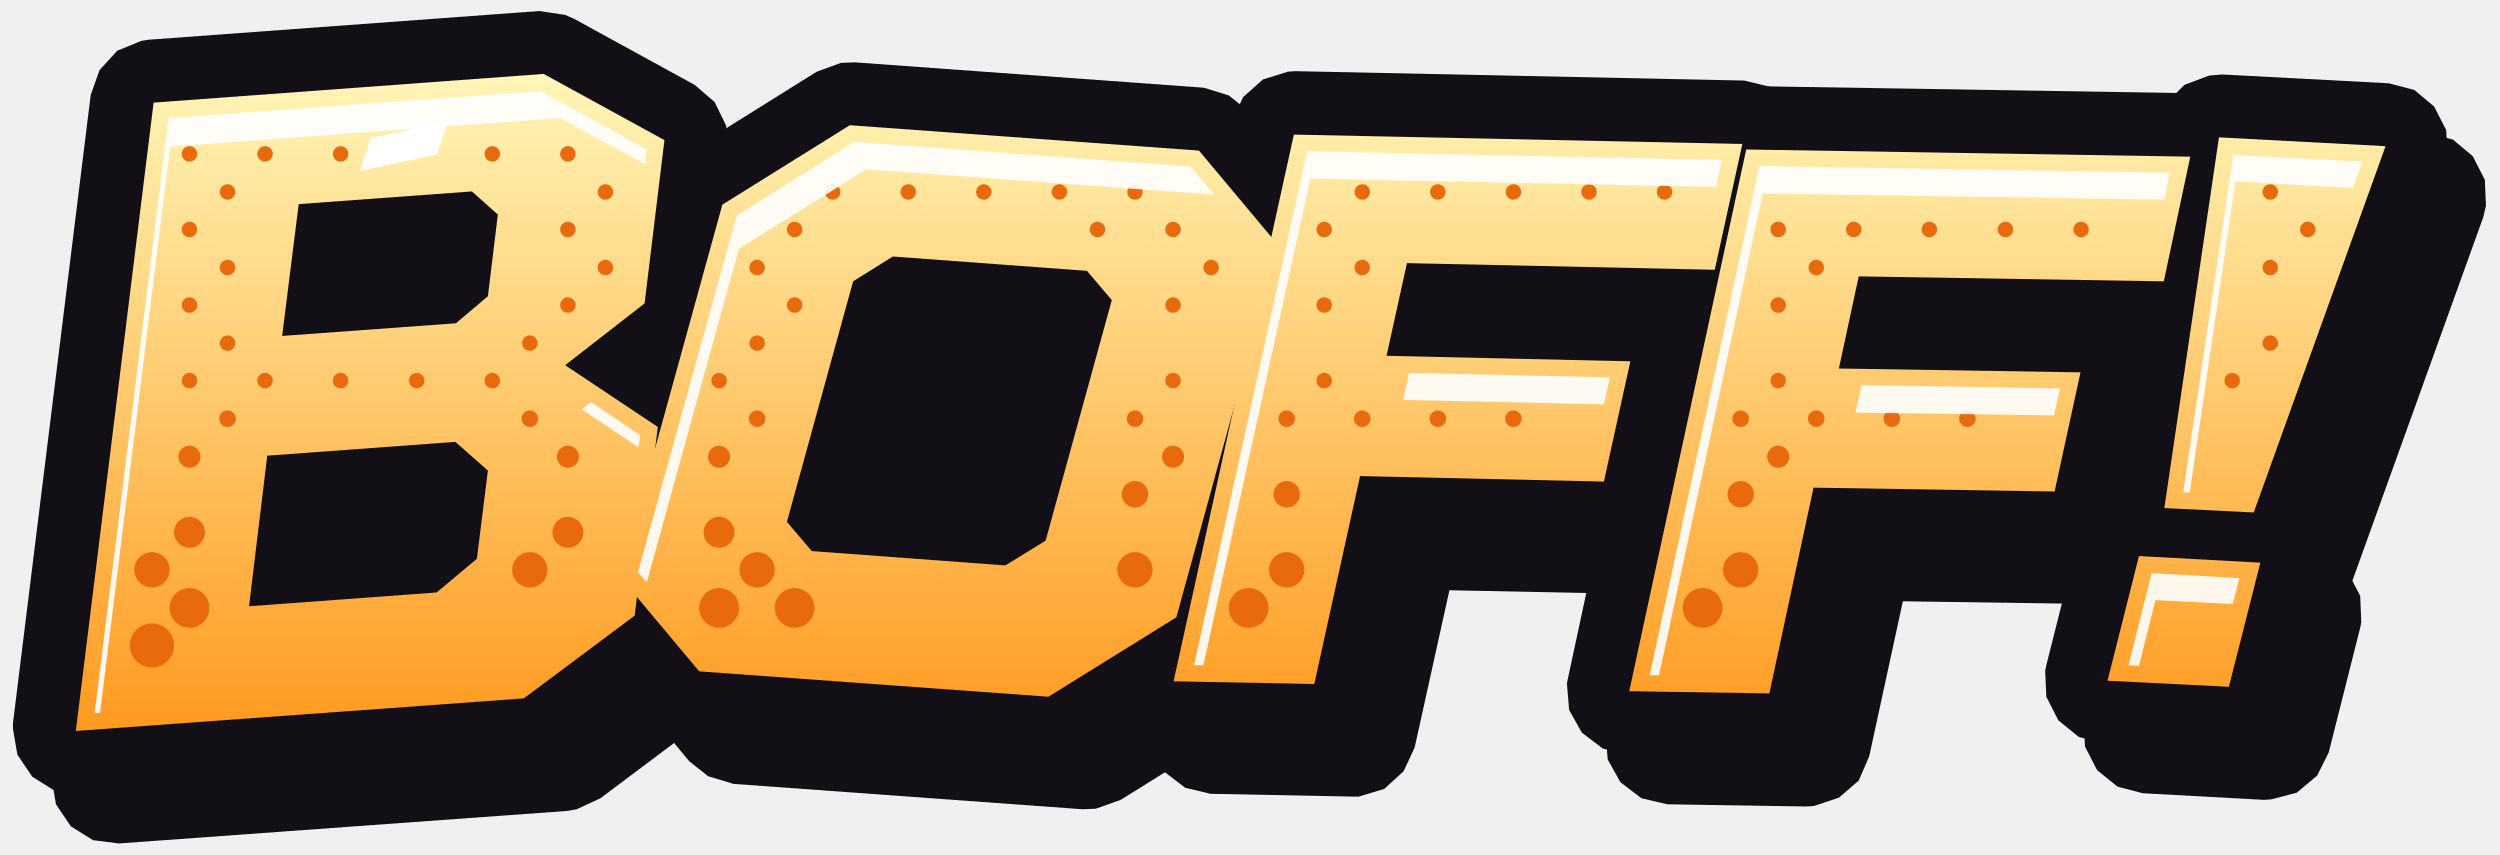
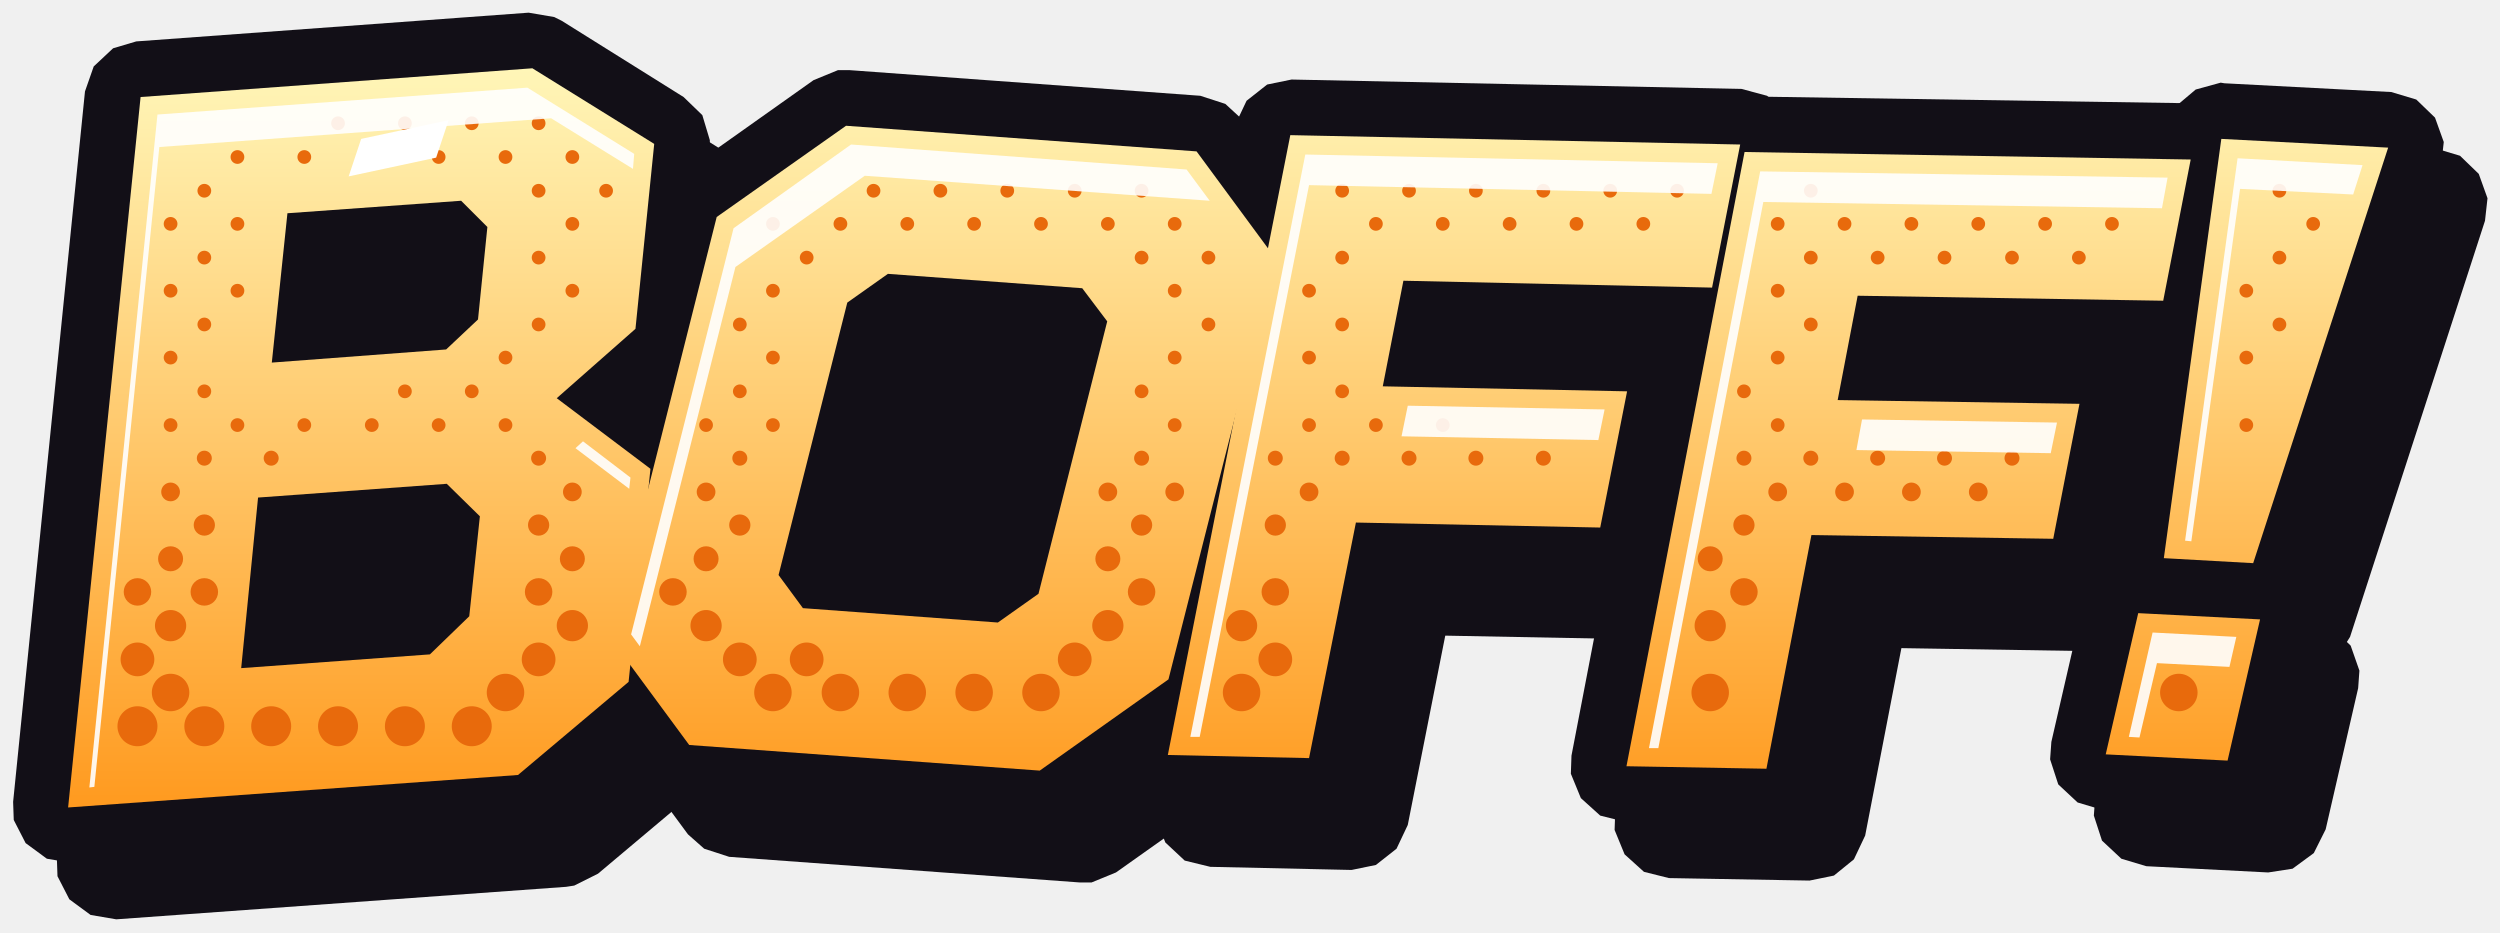
- <svg xmlns="http://www.w3.org/2000/svg" width="512" height="175" viewBox="-20.3 -27.9 452.5 154.9">
+ <svg xmlns="http://www.w3.org/2000/svg" width="512" height="191" viewBox="-16.6 -25.1 400.1 149.2">
  <defs>
-     <linearGradient id="fill" gradientUnits="userSpaceOnUse" x1="0" x2="0" y1="-14.5" y2="104.6">
+     <linearGradient id="fill" gradientUnits="userSpaceOnUse" x1="0" x2="0" y1="-14.2" y2="104.1">
      <stop offset="0" stop-color="#fff6b8" />
      <stop offset="1" stop-color="#ff9a1f" />
    </linearGradient>
  </defs>
-   <path d="M88.8 -16.2 L90.4 -15.5 L112.3 -3.5 L115.9 -0.4 L118.0 3.9 L118.2 7.9 L114.5 37.5 L113.0 42.0 L110.2 45.1 L108.3 46.6 L111.9 49.0 L115.3 52.4 L116.9 56.9 L117.0 59.9 L112.7 94.1 L111.2 98.6 L108.2 101.8 L88.2 116.8 L83.9 118.8 L82.2 119.1 L0.9 125.0 L-3.8 124.4 L-7.8 121.9 L-10.5 117.9 L-11.3 113.2 L-11.3 112.2 L2.8 -1.7 L4.4 -6.2 L7.6 -9.7 L12.0 -11.5 L13.3 -11.7 L84.1 -16.9 Z" fill="#120f17" />
-   <path d="M204.6 -3.0 L209.1 -1.6 L212.5 1.1 L226.9 18.3 L229.1 22.5 L229.4 27.3 L229.1 28.7 L210.6 96.0 L208.4 100.2 L205.6 102.7 L182.5 117.1 L178.0 118.7 L175.6 118.8 L112.3 114.2 L107.7 112.8 L104.3 110.1 L90.0 92.9 L87.7 88.7 L87.4 83.9 L87.7 82.5 L106.3 15.2 L108.5 11.0 L111.2 8.6 L134.4 -5.9 L138.8 -7.5 L141.3 -7.6 Z" fill="#120f17" />
-   <path d="M302.5 -4.3 L307.1 -3.2 L310.9 -0.3 L313.2 3.9 L313.6 8.6 L313.4 9.6 L308.4 32.4 L306.4 36.8 L302.8 39.9 L298.3 41.3 L297.0 41.4 L291.7 41.3 L292.8 43.3 L293.2 48.0 L293.0 49.0 L288.2 70.8 L286.3 75.2 L282.7 78.3 L278.2 79.8 L276.8 79.8 L242.1 79.1 L235.8 107.6 L233.8 111.9 L230.3 115.1 L225.7 116.5 L224.4 116.5 L198.8 116.0 L194.2 114.9 L190.4 112.0 L188.1 107.9 L187.7 103.1 L187.9 102.1 L209.7 3.0 L211.7 -1.3 L215.3 -4.5 L219.8 -5.9 L221.1 -6.0 Z" fill="#120f17" />
-   <path d="M383.6 -2.0 L388.2 -0.9 L392.0 1.9 L394.4 6.1 L394.8 10.8 L394.6 11.9 L389.7 34.5 L387.8 38.8 L384.2 42.0 L379.7 43.4 L378.4 43.5 L373.4 43.4 L374.4 45.2 L374.8 50.0 L374.6 51.0 L370.0 72.6 L368.0 76.9 L364.5 80.1 L360.0 81.6 L358.6 81.6 L324.3 81.1 L318.2 109.2 L316.3 113.6 L312.7 116.7 L308.2 118.2 L306.9 118.3 L281.6 117.9 L276.9 116.8 L273.1 113.9 L270.8 109.8 L270.4 105.0 L270.6 104.0 L291.7 5.8 L293.7 1.4 L297.2 -1.8 L301.7 -3.2 L303.1 -3.3 Z" fill="#120f17" />
-   <path d="M419.4 -3.8 L424.0 -2.6 L427.6 0.4 L429.8 4.7 L430.0 9.4 L429.5 11.5 L405.6 77.9 L403.1 81.9 L399.2 84.6 L394.5 85.5 L394.3 85.4 L378.1 84.6 L373.5 83.4 L369.8 80.4 L367.6 76.1 L367.4 71.5 L377.3 4.4 L379.0 -0.1 L382.3 -3.5 L386.8 -5.2 L389.2 -5.4 Z" fill="#120f17" />
-   <path d="M396.7 71.6 L401.3 72.9 L405.0 75.9 L407.2 80.1 L407.4 84.9 L407.2 85.9 L401.5 108.5 L399.4 112.7 L395.7 115.8 L391.1 117.0 L389.8 117.1 L367.8 115.9 L363.2 114.7 L359.5 111.7 L357.3 107.4 L357.1 102.7 L357.3 101.7 L363.0 79.1 L365.1 74.8 L368.8 71.8 L373.4 70.5 L374.7 70.5 Z" fill="#120f17" />
-   <path d="M81.8 -25.2 L83.4 -24.5 L105.3 -12.5 L108.9 -9.4 L111.0 -5.1 L111.2 -1.1 L107.5 28.5 L106.0 33.0 L103.2 36.1 L101.3 37.6 L104.9 40.0 L108.3 43.4 L109.9 47.9 L110.0 50.9 L105.7 85.1 L104.2 89.6 L101.2 92.8 L81.2 107.8 L76.9 109.8 L75.2 110.1 L-6.1 116.0 L-10.8 115.4 L-14.8 112.9 L-17.5 108.9 L-18.3 104.2 L-18.3 103.2 L-4.2 -10.7 L-2.6 -15.2 L0.6 -18.7 L5.0 -20.5 L6.3 -20.7 L77.1 -25.9 Z" fill="#120f17" />
-   <path d="M197.6 -12.0 L202.1 -10.6 L205.5 -7.9 L219.9 9.3 L222.1 13.5 L222.4 18.3 L222.1 19.7 L203.6 87.0 L201.4 91.2 L198.6 93.7 L175.5 108.1 L171.0 109.7 L168.6 109.8 L105.3 105.2 L100.7 103.8 L97.3 101.1 L83.0 83.9 L80.7 79.7 L80.4 74.9 L80.7 73.5 L99.3 6.2 L101.5 2.0 L104.2 -0.4 L127.4 -14.9 L131.8 -16.5 L134.3 -16.6 Z" fill="#120f17" />
-   <path d="M295.5 -13.3 L300.1 -12.2 L303.9 -9.3 L306.2 -5.1 L306.6 -0.4 L306.4 0.6 L301.4 23.4 L299.4 27.8 L295.8 30.9 L291.3 32.3 L290.0 32.4 L284.7 32.3 L285.8 34.3 L286.2 39.0 L286.0 40.0 L281.2 61.8 L279.3 66.2 L275.7 69.3 L271.2 70.8 L269.8 70.8 L235.1 70.1 L228.8 98.6 L226.8 102.9 L223.3 106.1 L218.7 107.5 L217.4 107.5 L191.8 107.0 L187.2 105.9 L183.4 103.0 L181.1 98.9 L180.7 94.1 L180.9 93.1 L202.7 -6.0 L204.7 -10.3 L208.3 -13.5 L212.8 -14.9 L214.1 -15.0 Z" fill="#120f17" />
-   <path d="M376.6 -11.0 L381.2 -9.9 L385.0 -7.1 L387.4 -2.9 L387.8 1.8 L387.6 2.9 L382.7 25.5 L380.8 29.8 L377.2 33.0 L372.7 34.4 L371.4 34.5 L366.4 34.4 L367.4 36.2 L367.8 41.0 L367.6 42.0 L363.0 63.6 L361.0 67.9 L357.5 71.1 L353.0 72.6 L351.6 72.6 L317.3 72.1 L311.2 100.2 L309.3 104.6 L305.7 107.7 L301.2 109.2 L299.9 109.3 L274.6 108.9 L269.9 107.8 L266.1 104.9 L263.8 100.8 L263.4 96.0 L263.6 95.0 L284.7 -3.2 L286.7 -7.6 L290.2 -10.8 L294.7 -12.2 L296.1 -12.3 Z" fill="#120f17" />
-   <path d="M412.4 -12.8 L417.0 -11.6 L420.6 -8.6 L422.8 -4.3 L423.0 0.4 L422.5 2.5 L398.6 68.9 L396.1 72.9 L392.2 75.6 L387.5 76.5 L387.3 76.4 L371.1 75.6 L366.5 74.4 L362.8 71.4 L360.6 67.1 L360.4 62.5 L370.3 -4.6 L372.0 -9.1 L375.3 -12.5 L379.8 -14.2 L382.2 -14.4 Z" fill="#120f17" />
-   <path d="M389.7 62.6 L394.3 63.9 L398.0 66.9 L400.2 71.1 L400.4 75.9 L400.2 76.9 L394.5 99.5 L392.4 103.7 L388.7 106.8 L384.1 108.0 L382.8 108.1 L360.8 106.9 L356.2 105.7 L352.5 102.7 L350.3 98.4 L350.1 93.7 L350.3 92.7 L356.0 70.1 L358.1 65.8 L361.8 62.8 L366.4 61.5 L367.7 61.5 Z" fill="#120f17" />
-   <path d="M7.2 -9.3 L77.9 -14.5 L99.8 -2.5 L96.2 27.1 L81.8 38.3 L98.6 49.5 L94.4 83.7 L74.3 98.7 L-6.9 104.6 Z M33.5 9.1 L64.9 6.8 L69.6 11.0 L67.8 25.8 L62.0 30.7 L30.5 33.0 Z M27.8 54.7 L61.9 52.2 L67.8 57.4 L65.8 73.4 L58.5 79.5 L24.5 82.0 Z" fill="url(#fill)" fill-rule="evenodd" />
-   <path d="M133.4 -5.2 L196.7 -0.6 L211.1 16.6 L192.6 84.0 L169.4 98.4 L106.1 93.8 L91.7 76.6 L110.3 9.2 Z M141.2 18.6 L176.4 21.2 L180.9 26.5 L168.9 70.1 L161.6 74.6 L126.5 72.0 L122.0 66.7 L134.0 23.1 Z" fill="url(#fill)" fill-rule="evenodd" />
-   <path d="M213.9 -3.5 L295.2 -1.8 L290.2 21.0 L234.4 19.8 L230.7 36.6 L274.9 37.6 L270.1 59.4 L225.9 58.4 L217.6 96.1 L192.1 95.6 Z" fill="url(#fill)" fill-rule="evenodd" />
-   <path d="M295.9 -0.8 L376.4 0.5 L371.6 23.1 L316.3 22.2 L312.7 38.9 L356.5 39.6 L351.8 61.2 L308.1 60.5 L300.1 97.8 L274.7 97.4 Z" fill="url(#fill)" fill-rule="evenodd" />
-   <path d="M381.6 -3.0 L411.8 -1.4 L387.9 65.0 L371.7 64.2 Z" fill="url(#fill)" fill-rule="evenodd" />
-   <path d="M367.1 72.9 L389.1 74.1 L383.4 96.6 L361.4 95.5 Z" fill="url(#fill)" fill-rule="evenodd" />
-   <circle cx="13.7" cy="0.0" r="1.4" fill="#e86a0c" />
-   <circle cx="27.4" cy="0.0" r="1.4" fill="#e86a0c" />
-   <circle cx="41.1" cy="0.0" r="1.4" fill="#e86a0c" />
-   <circle cx="68.6" cy="0.0" r="1.4" fill="#e86a0c" />
-   <circle cx="82.3" cy="0.0" r="1.4" fill="#e86a0c" />
-   <circle cx="20.6" cy="6.9" r="1.4" fill="#e86a0c" />
-   <circle cx="89.1" cy="6.9" r="1.4" fill="#e86a0c" />
-   <circle cx="13.7" cy="13.7" r="1.4" fill="#e86a0c" />
-   <circle cx="82.3" cy="13.7" r="1.4" fill="#e86a0c" />
-   <circle cx="20.6" cy="20.6" r="1.4" fill="#e86a0c" />
-   <circle cx="89.1" cy="20.6" r="1.4" fill="#e86a0c" />
-   <circle cx="13.7" cy="27.4" r="1.4" fill="#e86a0c" />
-   <circle cx="82.3" cy="27.4" r="1.4" fill="#e86a0c" />
-   <circle cx="20.6" cy="34.3" r="1.4" fill="#e86a0c" />
-   <circle cx="75.4" cy="34.3" r="1.4" fill="#e86a0c" />
-   <circle cx="13.7" cy="41.1" r="1.4" fill="#e86a0c" />
-   <circle cx="27.4" cy="41.1" r="1.4" fill="#e86a0c" />
-   <circle cx="41.1" cy="41.1" r="1.4" fill="#e86a0c" />
-   <circle cx="54.9" cy="41.1" r="1.4" fill="#e86a0c" />
-   <circle cx="68.6" cy="41.1" r="1.4" fill="#e86a0c" />
-   <circle cx="20.6" cy="48.0" r="1.5" fill="#e86a0c" />
-   <circle cx="75.4" cy="48.0" r="1.5" fill="#e86a0c" />
-   <circle cx="13.7" cy="54.9" r="2.0" fill="#e86a0c" />
-   <circle cx="82.3" cy="54.9" r="2.0" fill="#e86a0c" />
-   <circle cx="13.7" cy="68.6" r="2.8" fill="#e86a0c" />
-   <circle cx="82.3" cy="68.6" r="2.8" fill="#e86a0c" />
-   <circle cx="6.9" cy="75.4" r="3.2" fill="#e86a0c" />
-   <circle cx="75.4" cy="75.4" r="3.2" fill="#e86a0c" />
-   <circle cx="13.7" cy="82.3" r="3.6" fill="#e86a0c" />
-   <circle cx="6.9" cy="89.1" r="4.0" fill="#e86a0c" />
-   <circle cx="130.3" cy="6.9" r="1.4" fill="#e86a0c" />
-   <circle cx="144.0" cy="6.9" r="1.4" fill="#e86a0c" />
-   <circle cx="157.7" cy="6.9" r="1.4" fill="#e86a0c" />
-   <circle cx="171.4" cy="6.9" r="1.4" fill="#e86a0c" />
-   <circle cx="185.1" cy="6.9" r="1.4" fill="#e86a0c" />
-   <circle cx="123.4" cy="13.7" r="1.4" fill="#e86a0c" />
-   <circle cx="178.3" cy="13.7" r="1.4" fill="#e86a0c" />
-   <circle cx="192.0" cy="13.7" r="1.4" fill="#e86a0c" />
-   <circle cx="116.6" cy="20.6" r="1.4" fill="#e86a0c" />
-   <circle cx="198.9" cy="20.6" r="1.4" fill="#e86a0c" />
-   <circle cx="123.4" cy="27.4" r="1.4" fill="#e86a0c" />
-   <circle cx="192.0" cy="27.4" r="1.4" fill="#e86a0c" />
-   <circle cx="116.6" cy="34.3" r="1.4" fill="#e86a0c" />
-   <circle cx="109.7" cy="41.1" r="1.4" fill="#e86a0c" />
-   <circle cx="192.0" cy="41.1" r="1.4" fill="#e86a0c" />
-   <circle cx="116.6" cy="48.0" r="1.5" fill="#e86a0c" />
-   <circle cx="185.1" cy="48.0" r="1.5" fill="#e86a0c" />
-   <circle cx="109.7" cy="54.9" r="2.0" fill="#e86a0c" />
-   <circle cx="192.0" cy="54.9" r="2.0" fill="#e86a0c" />
-   <circle cx="185.1" cy="61.7" r="2.4" fill="#e86a0c" />
-   <circle cx="109.7" cy="68.6" r="2.8" fill="#e86a0c" />
-   <circle cx="116.6" cy="75.4" r="3.2" fill="#e86a0c" />
-   <circle cx="185.1" cy="75.4" r="3.2" fill="#e86a0c" />
-   <circle cx="109.7" cy="82.3" r="3.6" fill="#e86a0c" />
-   <circle cx="123.4" cy="82.3" r="3.6" fill="#e86a0c" />
-   <circle cx="226.3" cy="6.9" r="1.4" fill="#e86a0c" />
-   <circle cx="240.0" cy="6.9" r="1.4" fill="#e86a0c" />
-   <circle cx="253.7" cy="6.9" r="1.4" fill="#e86a0c" />
-   <circle cx="267.4" cy="6.9" r="1.4" fill="#e86a0c" />
-   <circle cx="281.1" cy="6.9" r="1.4" fill="#e86a0c" />
-   <circle cx="219.4" cy="13.7" r="1.4" fill="#e86a0c" />
-   <circle cx="226.3" cy="20.6" r="1.4" fill="#e86a0c" />
-   <circle cx="219.4" cy="27.4" r="1.4" fill="#e86a0c" />
-   <circle cx="219.4" cy="41.1" r="1.4" fill="#e86a0c" />
-   <circle cx="212.6" cy="48.0" r="1.5" fill="#e86a0c" />
-   <circle cx="226.3" cy="48.0" r="1.5" fill="#e86a0c" />
-   <circle cx="240.0" cy="48.0" r="1.5" fill="#e86a0c" />
-   <circle cx="253.7" cy="48.0" r="1.5" fill="#e86a0c" />
-   <circle cx="212.6" cy="61.7" r="2.4" fill="#e86a0c" />
-   <circle cx="212.6" cy="75.4" r="3.2" fill="#e86a0c" />
-   <circle cx="205.7" cy="82.3" r="3.6" fill="#e86a0c" />
-   <circle cx="301.7" cy="13.7" r="1.4" fill="#e86a0c" />
-   <circle cx="315.4" cy="13.7" r="1.4" fill="#e86a0c" />
-   <circle cx="329.1" cy="13.7" r="1.4" fill="#e86a0c" />
-   <circle cx="342.9" cy="13.7" r="1.4" fill="#e86a0c" />
-   <circle cx="356.6" cy="13.7" r="1.4" fill="#e86a0c" />
-   <circle cx="308.6" cy="20.6" r="1.4" fill="#e86a0c" />
-   <circle cx="301.7" cy="27.4" r="1.4" fill="#e86a0c" />
-   <circle cx="301.7" cy="41.1" r="1.4" fill="#e86a0c" />
-   <circle cx="294.9" cy="48.0" r="1.5" fill="#e86a0c" />
-   <circle cx="308.6" cy="48.0" r="1.5" fill="#e86a0c" />
-   <circle cx="322.3" cy="48.0" r="1.5" fill="#e86a0c" />
-   <circle cx="336.0" cy="48.0" r="1.5" fill="#e86a0c" />
-   <circle cx="301.7" cy="54.9" r="2.0" fill="#e86a0c" />
-   <circle cx="294.9" cy="61.7" r="2.4" fill="#e86a0c" />
-   <circle cx="294.9" cy="75.4" r="3.2" fill="#e86a0c" />
-   <circle cx="288.0" cy="82.3" r="3.6" fill="#e86a0c" />
-   <circle cx="390.9" cy="6.9" r="1.4" fill="#e86a0c" />
-   <circle cx="397.7" cy="13.7" r="1.4" fill="#e86a0c" />
-   <circle cx="390.9" cy="20.6" r="1.4" fill="#e86a0c" />
-   <circle cx="390.9" cy="34.3" r="1.4" fill="#e86a0c" />
-   <circle cx="384.0" cy="41.1" r="1.4" fill="#e86a0c" />
-   <path d="M96.6 -0.8 L96.3 1.9 L80.9 -6.5 L10.2 -1.3 L-2.5 101.3 L-3.5 101.4 L9.9 -6.5 L77.3 -11.4 Z" fill="#ffffff" opacity="0.9" />
-   <path d="M95.4 51.0 L95.1 53.2 L84.8 46.3 L86.5 45.0 Z" fill="#ffffff" opacity="0.9" />
-   <path d="M195.2 2.3 L199.5 7.4 L136.4 2.8 L113.3 17.2 L96.6 77.7 L95.0 75.8 L112.9 11.2 L134.2 -2.2 Z" fill="#ffffff" opacity="0.9" />
-   <path d="M291.5 1.1 L290.4 6.0 L216.9 4.5 L197.5 92.7 L195.8 92.7 L216.3 -0.5 Z" fill="#ffffff" opacity="0.9" />
-   <path d="M271.2 40.5 L270.1 45.4 L233.7 44.6 L234.8 39.7 Z" fill="#ffffff" opacity="0.9" />
-   <path d="M372.7 3.4 L371.7 8.3 L298.9 7.2 L280.1 94.5 L278.4 94.5 L298.3 2.2 Z" fill="#ffffff" opacity="0.9" />
-   <path d="M352.8 42.5 L351.7 47.4 L315.7 46.9 L316.8 41.9 Z" fill="#ffffff" opacity="0.9" />
-   <path d="M407.6 1.4 L405.9 6.2 L384.6 5.0 L376.3 61.4 L375.1 61.4 L384.2 0.2 Z" fill="#ffffff" opacity="0.9" />
-   <path d="M385.3 76.9 L384.1 81.6 L370.1 80.9 L367.1 92.8 L365.2 92.7 L369.4 76.0 Z" fill="#ffffff" opacity="0.9" />
-   <path d="M46.6 -2.9 l14 -3 l-2 6 l-14 3 Z" fill="#ffffff" />
+   <path d="M79.1 -13.4 L80.3 -12.8 L99.8 -0.6 L102.8 2.3 L104.0 6.3 L104.0 7.8 L101.0 37.4 L99.6 41.4 L98.0 43.2 L93.6 47.1 L99.8 51.8 L102.5 55.0 L103.4 59.1 L103.3 59.8 L99.9 93.9 L98.5 97.9 L96.7 99.9 L79.1 114.7 L75.3 116.6 L74.0 116.8 L2.0 122.0 L-2.1 121.3 L-5.5 118.8 L-7.4 115.1 L-7.5 112.2 L4.0 -1.5 L5.4 -5.5 L8.5 -8.4 L12.2 -9.5 L75.0 -14.1 Z" fill="#120f17" />
+   <path d="M182.5 -0.8 L186.5 0.5 L189.0 2.8 L201.6 19.9 L203.3 23.7 L203.1 27.4 L186.1 94.8 L184.1 98.5 L182.6 99.9 L162.0 114.5 L158.1 116.1 L156.2 116.1 L100.1 112.0 L96.1 110.7 L93.5 108.4 L80.9 91.3 L79.3 87.5 L79.4 83.9 L96.5 16.4 L98.4 12.7 L100.0 11.3 L120.6 -3.3 L124.5 -4.9 L126.4 -4.9 Z" fill="#120f17" />
+   <path d="M269.1 -1.9 L273.2 -0.8 L276.3 2.0 L277.8 5.9 L277.7 8.8 L273.2 31.6 L271.4 35.4 L268.1 38.0 L264.2 38.8 L254.8 38.6 L255.0 38.6 L258.2 41.4 L259.7 45.4 L259.6 48.2 L255.2 70.0 L253.5 73.9 L250.2 76.4 L246.3 77.2 L214.7 76.6 L208.7 106.9 L206.9 110.7 L203.6 113.3 L199.7 114.1 L177.1 113.6 L173.0 112.6 L169.9 109.7 L168.4 105.8 L168.5 103.0 L188.1 3.8 L189.9 -0.0 L193.2 -2.6 L197.1 -3.4 Z" fill="#120f17" />
+   <path d="M341.1 0.4 L345.2 1.5 L348.3 4.3 L349.8 8.2 L349.7 11.0 L345.4 33.7 L343.6 37.5 L340.4 40.1 L336.5 40.9 L327.5 40.8 L330.5 43.4 L332.1 47.3 L332.0 50.2 L327.8 71.8 L326.1 75.6 L322.8 78.3 L318.9 79.1 L287.7 78.6 L281.9 108.6 L280.1 112.4 L276.9 115.0 L273.0 115.8 L250.5 115.4 L246.5 114.4 L243.4 111.6 L241.8 107.7 L241.9 104.8 L260.8 6.5 L262.6 2.7 L265.9 0.1 L269.7 -0.7 Z" fill="#120f17" />
+   <path d="M346.4 -2.8 L373.1 -1.4 L377.1 -0.2 L380.1 2.7 L381.5 6.6 L381.1 10.2 L359.5 76.8 L357.3 80.3 L353.7 82.5 L350.6 82.9 L336.2 82.2 L332.2 81.0 L329.1 78.1 L327.8 74.1 L327.8 72.0 L337.1 4.9 L338.6 0.9 L341.8 -1.8 L345.8 -2.9 Z" fill="#120f17" />
+   <path d="M352.5 74.1 L356.6 75.3 L359.6 78.2 L361.0 82.2 L360.8 85.0 L355.6 107.6 L353.7 111.4 L350.3 113.9 L346.4 114.5 L326.9 113.5 L322.9 112.3 L319.8 109.4 L318.5 105.4 L318.7 102.6 L323.9 80.0 L325.7 76.2 L329.1 73.7 L333.0 73.1 Z" fill="#120f17" />
+   <path d="M72.1 -22.4 L73.3 -21.8 L92.8 -9.6 L95.8 -6.7 L97.0 -2.7 L97.0 -1.2 L94.0 28.4 L92.6 32.4 L91.0 34.2 L86.6 38.1 L92.8 42.8 L95.5 46.0 L96.4 50.1 L96.3 50.8 L92.9 84.9 L91.5 88.9 L89.7 90.9 L72.1 105.7 L68.3 107.6 L67.0 107.8 L-5.0 113.0 L-9.1 112.3 L-12.5 109.8 L-14.4 106.1 L-14.5 103.2 L-3.0 -10.5 L-1.6 -14.5 L1.5 -17.4 L5.2 -18.5 L68.0 -23.1 Z" fill="#120f17" />
+   <path d="M175.5 -9.8 L179.5 -8.5 L182.0 -6.2 L194.6 10.9 L196.3 14.7 L196.1 18.4 L179.1 85.8 L177.1 89.5 L175.6 90.9 L155.0 105.5 L151.1 107.1 L149.2 107.1 L93.1 103.0 L89.1 101.7 L86.5 99.4 L73.9 82.3 L72.3 78.5 L72.4 74.9 L89.5 7.4 L91.4 3.7 L93.0 2.3 L113.6 -12.3 L117.5 -13.9 L119.4 -13.9 Z" fill="#120f17" />
+   <path d="M262.1 -10.9 L266.2 -9.8 L269.3 -7.0 L270.8 -3.1 L270.7 -0.2 L266.2 22.6 L264.4 26.4 L261.1 29.0 L257.2 29.8 L247.8 29.6 L248.0 29.6 L251.2 32.4 L252.7 36.4 L252.6 39.2 L248.2 61.0 L246.5 64.9 L243.2 67.4 L239.3 68.2 L207.7 67.6 L201.7 97.9 L199.9 101.7 L196.6 104.3 L192.7 105.1 L170.1 104.6 L166.0 103.6 L162.9 100.7 L161.4 96.8 L161.5 94.0 L181.1 -5.2 L182.9 -9.0 L186.2 -11.6 L190.1 -12.4 Z" fill="#120f17" />
+   <path d="M334.1 -8.6 L338.2 -7.5 L341.3 -4.7 L342.8 -0.8 L342.7 2.0 L338.4 24.7 L336.6 28.5 L333.4 31.1 L329.5 31.9 L320.5 31.8 L323.5 34.4 L325.1 38.3 L325.0 41.2 L320.8 62.8 L319.1 66.6 L315.8 69.3 L311.9 70.1 L280.7 69.6 L274.9 99.6 L273.1 103.4 L269.9 106.0 L266.0 106.8 L243.5 106.4 L239.5 105.4 L236.4 102.6 L234.8 98.7 L234.9 95.8 L253.8 -2.5 L255.6 -6.3 L258.9 -8.9 L262.7 -9.7 Z" fill="#120f17" />
+   <path d="M339.4 -11.8 L366.1 -10.4 L370.1 -9.2 L373.1 -6.3 L374.5 -2.4 L374.1 1.2 L352.5 67.8 L350.3 71.3 L346.7 73.5 L343.6 73.9 L329.2 73.2 L325.2 72.0 L322.1 69.1 L320.8 65.1 L320.8 63.0 L330.1 -4.1 L331.6 -8.1 L334.8 -10.8 L338.8 -11.9 Z" fill="#120f17" />
+   <path d="M345.5 65.1 L349.6 66.3 L352.6 69.2 L354.0 73.2 L353.8 76.0 L348.6 98.6 L346.7 102.4 L343.3 104.9 L339.4 105.5 L319.9 104.5 L315.9 103.3 L312.8 100.4 L311.5 96.4 L311.7 93.6 L316.9 71.0 L318.7 67.2 L322.1 64.7 L326.0 64.1 Z" fill="#120f17" />
+   <path d="M5.9 -9.6 L68.6 -14.2 L88.1 -2.1 L85.1 27.5 L72.5 38.6 L87.5 49.9 L84.0 84.0 L66.3 98.9 L-5.7 104.1 Z M29.4 9.0 L57.2 7.0 L61.4 11.2 L59.9 26.0 L54.8 30.8 L26.9 32.9 Z M24.7 54.5 L54.9 52.3 L60.2 57.5 L58.5 73.5 L52.2 79.6 L22.0 81.8 Z" fill="url(#fill)" fill-rule="evenodd" />
+   <path d="M118.8 -5.0 L174.9 -0.9 L187.5 16.2 L170.4 83.6 L149.8 98.2 L93.7 94.1 L81.1 77.0 L98.1 9.6 Z M125.5 18.7 L156.6 21.0 L160.6 26.3 L149.6 69.9 L143.1 74.5 L111.9 72.2 L108.0 66.9 L119.0 23.3 Z" fill="url(#fill)" fill-rule="evenodd" />
+   <path d="M189.9 -3.5 L261.9 -2.0 L257.4 20.9 L208.0 19.8 L204.7 36.7 L243.8 37.5 L239.5 59.3 L200.4 58.5 L192.9 96.2 L170.3 95.7 Z" fill="url(#fill)" fill-rule="evenodd" />
+   <path d="M262.6 -0.8 L334.0 0.4 L329.6 23.0 L280.7 22.2 L277.5 38.9 L316.2 39.5 L312.0 61.1 L273.3 60.5 L266.1 97.9 L243.7 97.5 Z" fill="url(#fill)" fill-rule="evenodd" />
+   <path d="M338.9 -2.9 L365.6 -1.5 L344.0 65.0 L329.7 64.2 Z" fill="url(#fill)" fill-rule="evenodd" />
+   <path d="M325.6 73.0 L345.1 74.0 L339.9 96.6 L320.4 95.6 Z" fill="url(#fill)" fill-rule="evenodd" />
+   <circle cx="37.5" cy="-5.4" r="1.1" fill="#e86a0c" />
+   <circle cx="48.2" cy="-5.4" r="1.1" fill="#e86a0c" />
+   <circle cx="58.9" cy="-5.4" r="1.1" fill="#e86a0c" />
+   <circle cx="69.6" cy="-5.4" r="1.1" fill="#e86a0c" />
+   <circle cx="21.4" cy="0.0" r="1.1" fill="#e86a0c" />
+   <circle cx="32.1" cy="0.0" r="1.1" fill="#e86a0c" />
+   <circle cx="42.9" cy="0.0" r="1.1" fill="#e86a0c" />
+   <circle cx="53.6" cy="0.0" r="1.1" fill="#e86a0c" />
+   <circle cx="64.3" cy="0.0" r="1.1" fill="#e86a0c" />
+   <circle cx="75.0" cy="0.0" r="1.1" fill="#e86a0c" />
+   <circle cx="16.1" cy="5.4" r="1.1" fill="#e86a0c" />
+   <circle cx="69.6" cy="5.4" r="1.1" fill="#e86a0c" />
+   <circle cx="80.4" cy="5.4" r="1.1" fill="#e86a0c" />
+   <circle cx="10.7" cy="10.7" r="1.1" fill="#e86a0c" />
+   <circle cx="21.4" cy="10.7" r="1.1" fill="#e86a0c" />
+   <circle cx="75.0" cy="10.7" r="1.1" fill="#e86a0c" />
+   <circle cx="16.1" cy="16.1" r="1.1" fill="#e86a0c" />
+   <circle cx="69.6" cy="16.1" r="1.1" fill="#e86a0c" />
+   <circle cx="10.7" cy="21.4" r="1.1" fill="#e86a0c" />
+   <circle cx="21.4" cy="21.4" r="1.1" fill="#e86a0c" />
+   <circle cx="75.0" cy="21.4" r="1.1" fill="#e86a0c" />
+   <circle cx="16.1" cy="26.8" r="1.1" fill="#e86a0c" />
+   <circle cx="69.6" cy="26.8" r="1.1" fill="#e86a0c" />
+   <circle cx="10.7" cy="32.1" r="1.1" fill="#e86a0c" />
+   <circle cx="64.3" cy="32.1" r="1.1" fill="#e86a0c" />
+   <circle cx="16.1" cy="37.5" r="1.1" fill="#e86a0c" />
+   <circle cx="48.2" cy="37.5" r="1.1" fill="#e86a0c" />
+   <circle cx="58.9" cy="37.5" r="1.1" fill="#e86a0c" />
+   <circle cx="10.7" cy="42.9" r="1.1" fill="#e86a0c" />
+   <circle cx="21.4" cy="42.9" r="1.1" fill="#e86a0c" />
+   <circle cx="32.1" cy="42.9" r="1.1" fill="#e86a0c" />
+   <circle cx="42.9" cy="42.9" r="1.1" fill="#e86a0c" />
+   <circle cx="53.6" cy="42.9" r="1.1" fill="#e86a0c" />
+   <circle cx="64.3" cy="42.9" r="1.1" fill="#e86a0c" />
+   <circle cx="16.1" cy="48.2" r="1.2" fill="#e86a0c" />
+   <circle cx="26.8" cy="48.2" r="1.2" fill="#e86a0c" />
+   <circle cx="69.6" cy="48.2" r="1.2" fill="#e86a0c" />
+   <circle cx="10.7" cy="53.6" r="1.5" fill="#e86a0c" />
+   <circle cx="75.0" cy="53.6" r="1.5" fill="#e86a0c" />
+   <circle cx="16.1" cy="58.9" r="1.7" fill="#e86a0c" />
+   <circle cx="69.6" cy="58.9" r="1.7" fill="#e86a0c" />
+   <circle cx="10.7" cy="64.3" r="2.0" fill="#e86a0c" />
+   <circle cx="75.0" cy="64.3" r="2.0" fill="#e86a0c" />
+   <circle cx="5.4" cy="69.6" r="2.2" fill="#e86a0c" />
+   <circle cx="16.1" cy="69.6" r="2.2" fill="#e86a0c" />
+   <circle cx="69.6" cy="69.6" r="2.2" fill="#e86a0c" />
+   <circle cx="10.7" cy="75.0" r="2.5" fill="#e86a0c" />
+   <circle cx="75.0" cy="75.0" r="2.5" fill="#e86a0c" />
+   <circle cx="5.4" cy="80.4" r="2.7" fill="#e86a0c" />
+   <circle cx="69.6" cy="80.4" r="2.7" fill="#e86a0c" />
+   <circle cx="10.7" cy="85.7" r="3.0" fill="#e86a0c" />
+   <circle cx="64.3" cy="85.7" r="3.0" fill="#e86a0c" />
+   <circle cx="5.4" cy="91.1" r="3.2" fill="#e86a0c" />
+   <circle cx="16.1" cy="91.1" r="3.2" fill="#e86a0c" />
+   <circle cx="26.8" cy="91.1" r="3.2" fill="#e86a0c" />
+   <circle cx="37.5" cy="91.1" r="3.2" fill="#e86a0c" />
+   <circle cx="48.2" cy="91.1" r="3.2" fill="#e86a0c" />
+   <circle cx="58.9" cy="91.1" r="3.2" fill="#e86a0c" />
+   <circle cx="123.2" cy="5.4" r="1.1" fill="#e86a0c" />
+   <circle cx="133.9" cy="5.4" r="1.1" fill="#e86a0c" />
+   <circle cx="144.6" cy="5.4" r="1.1" fill="#e86a0c" />
+   <circle cx="155.4" cy="5.4" r="1.1" fill="#e86a0c" />
+   <circle cx="166.1" cy="5.4" r="1.1" fill="#e86a0c" />
+   <circle cx="107.1" cy="10.7" r="1.1" fill="#e86a0c" />
+   <circle cx="117.9" cy="10.7" r="1.1" fill="#e86a0c" />
+   <circle cx="128.6" cy="10.7" r="1.1" fill="#e86a0c" />
+   <circle cx="139.3" cy="10.7" r="1.1" fill="#e86a0c" />
+   <circle cx="150.0" cy="10.7" r="1.1" fill="#e86a0c" />
+   <circle cx="160.7" cy="10.7" r="1.1" fill="#e86a0c" />
+   <circle cx="171.4" cy="10.7" r="1.1" fill="#e86a0c" />
+   <circle cx="112.5" cy="16.1" r="1.1" fill="#e86a0c" />
+   <circle cx="166.1" cy="16.1" r="1.1" fill="#e86a0c" />
+   <circle cx="176.8" cy="16.1" r="1.1" fill="#e86a0c" />
+   <circle cx="107.1" cy="21.4" r="1.1" fill="#e86a0c" />
+   <circle cx="171.4" cy="21.4" r="1.1" fill="#e86a0c" />
+   <circle cx="101.8" cy="26.8" r="1.1" fill="#e86a0c" />
+   <circle cx="176.8" cy="26.8" r="1.1" fill="#e86a0c" />
+   <circle cx="107.1" cy="32.1" r="1.1" fill="#e86a0c" />
+   <circle cx="171.4" cy="32.1" r="1.1" fill="#e86a0c" />
+   <circle cx="101.8" cy="37.5" r="1.1" fill="#e86a0c" />
+   <circle cx="166.1" cy="37.5" r="1.1" fill="#e86a0c" />
+   <circle cx="96.4" cy="42.9" r="1.1" fill="#e86a0c" />
+   <circle cx="107.1" cy="42.9" r="1.1" fill="#e86a0c" />
+   <circle cx="171.4" cy="42.9" r="1.1" fill="#e86a0c" />
+   <circle cx="101.8" cy="48.2" r="1.2" fill="#e86a0c" />
+   <circle cx="166.1" cy="48.2" r="1.2" fill="#e86a0c" />
+   <circle cx="96.4" cy="53.6" r="1.5" fill="#e86a0c" />
+   <circle cx="160.7" cy="53.6" r="1.5" fill="#e86a0c" />
+   <circle cx="171.4" cy="53.6" r="1.5" fill="#e86a0c" />
+   <circle cx="101.8" cy="58.9" r="1.7" fill="#e86a0c" />
+   <circle cx="166.1" cy="58.9" r="1.7" fill="#e86a0c" />
+   <circle cx="96.4" cy="64.3" r="2.0" fill="#e86a0c" />
+   <circle cx="160.7" cy="64.3" r="2.0" fill="#e86a0c" />
+   <circle cx="91.1" cy="69.6" r="2.2" fill="#e86a0c" />
+   <circle cx="166.1" cy="69.6" r="2.2" fill="#e86a0c" />
+   <circle cx="96.4" cy="75.0" r="2.5" fill="#e86a0c" />
+   <circle cx="160.7" cy="75.0" r="2.5" fill="#e86a0c" />
+   <circle cx="101.8" cy="80.4" r="2.7" fill="#e86a0c" />
+   <circle cx="112.5" cy="80.4" r="2.7" fill="#e86a0c" />
+   <circle cx="155.4" cy="80.4" r="2.7" fill="#e86a0c" />
+   <circle cx="107.1" cy="85.7" r="3.0" fill="#e86a0c" />
+   <circle cx="117.9" cy="85.7" r="3.0" fill="#e86a0c" />
+   <circle cx="128.6" cy="85.7" r="3.0" fill="#e86a0c" />
+   <circle cx="139.3" cy="85.7" r="3.0" fill="#e86a0c" />
+   <circle cx="150.0" cy="85.7" r="3.0" fill="#e86a0c" />
+   <circle cx="198.2" cy="5.4" r="1.1" fill="#e86a0c" />
+   <circle cx="208.9" cy="5.4" r="1.1" fill="#e86a0c" />
+   <circle cx="219.6" cy="5.4" r="1.1" fill="#e86a0c" />
+   <circle cx="230.4" cy="5.4" r="1.1" fill="#e86a0c" />
+   <circle cx="241.1" cy="5.4" r="1.1" fill="#e86a0c" />
+   <circle cx="251.8" cy="5.4" r="1.1" fill="#e86a0c" />
+   <circle cx="203.6" cy="10.7" r="1.1" fill="#e86a0c" />
+   <circle cx="214.3" cy="10.7" r="1.1" fill="#e86a0c" />
+   <circle cx="225.0" cy="10.7" r="1.1" fill="#e86a0c" />
+   <circle cx="235.7" cy="10.7" r="1.1" fill="#e86a0c" />
+   <circle cx="246.4" cy="10.7" r="1.1" fill="#e86a0c" />
+   <circle cx="198.2" cy="16.1" r="1.1" fill="#e86a0c" />
+   <circle cx="192.9" cy="21.4" r="1.1" fill="#e86a0c" />
+   <circle cx="198.2" cy="26.8" r="1.1" fill="#e86a0c" />
+   <circle cx="192.9" cy="32.1" r="1.1" fill="#e86a0c" />
+   <circle cx="198.2" cy="37.5" r="1.1" fill="#e86a0c" />
+   <circle cx="192.9" cy="42.9" r="1.1" fill="#e86a0c" />
+   <circle cx="203.6" cy="42.9" r="1.1" fill="#e86a0c" />
+   <circle cx="214.3" cy="42.9" r="1.1" fill="#e86a0c" />
+   <circle cx="187.5" cy="48.2" r="1.2" fill="#e86a0c" />
+   <circle cx="198.2" cy="48.2" r="1.2" fill="#e86a0c" />
+   <circle cx="208.9" cy="48.2" r="1.2" fill="#e86a0c" />
+   <circle cx="219.6" cy="48.2" r="1.2" fill="#e86a0c" />
+   <circle cx="230.4" cy="48.2" r="1.2" fill="#e86a0c" />
+   <circle cx="192.9" cy="53.6" r="1.5" fill="#e86a0c" />
+   <circle cx="187.5" cy="58.9" r="1.7" fill="#e86a0c" />
+   <circle cx="187.5" cy="69.6" r="2.2" fill="#e86a0c" />
+   <circle cx="182.1" cy="75.0" r="2.5" fill="#e86a0c" />
+   <circle cx="187.5" cy="80.4" r="2.7" fill="#e86a0c" />
+   <circle cx="182.1" cy="85.7" r="3.0" fill="#e86a0c" />
+   <circle cx="273.2" cy="5.4" r="1.1" fill="#e86a0c" />
+   <circle cx="267.9" cy="10.7" r="1.1" fill="#e86a0c" />
+   <circle cx="278.6" cy="10.7" r="1.1" fill="#e86a0c" />
+   <circle cx="289.3" cy="10.7" r="1.1" fill="#e86a0c" />
+   <circle cx="300.0" cy="10.7" r="1.1" fill="#e86a0c" />
+   <circle cx="310.7" cy="10.7" r="1.1" fill="#e86a0c" />
+   <circle cx="321.4" cy="10.7" r="1.1" fill="#e86a0c" />
+   <circle cx="273.2" cy="16.1" r="1.1" fill="#e86a0c" />
+   <circle cx="283.9" cy="16.1" r="1.1" fill="#e86a0c" />
+   <circle cx="294.6" cy="16.1" r="1.1" fill="#e86a0c" />
+   <circle cx="305.4" cy="16.1" r="1.1" fill="#e86a0c" />
+   <circle cx="316.1" cy="16.1" r="1.1" fill="#e86a0c" />
+   <circle cx="267.9" cy="21.4" r="1.1" fill="#e86a0c" />
+   <circle cx="273.2" cy="26.8" r="1.1" fill="#e86a0c" />
+   <circle cx="267.9" cy="32.1" r="1.1" fill="#e86a0c" />
+   <circle cx="262.5" cy="37.5" r="1.1" fill="#e86a0c" />
+   <circle cx="267.9" cy="42.9" r="1.1" fill="#e86a0c" />
+   <circle cx="262.5" cy="48.2" r="1.2" fill="#e86a0c" />
+   <circle cx="273.2" cy="48.2" r="1.2" fill="#e86a0c" />
+   <circle cx="283.9" cy="48.2" r="1.2" fill="#e86a0c" />
+   <circle cx="294.6" cy="48.2" r="1.2" fill="#e86a0c" />
+   <circle cx="305.4" cy="48.2" r="1.2" fill="#e86a0c" />
+   <circle cx="267.9" cy="53.6" r="1.5" fill="#e86a0c" />
+   <circle cx="278.6" cy="53.6" r="1.5" fill="#e86a0c" />
+   <circle cx="289.3" cy="53.6" r="1.5" fill="#e86a0c" />
+   <circle cx="300.0" cy="53.6" r="1.5" fill="#e86a0c" />
+   <circle cx="262.5" cy="58.9" r="1.7" fill="#e86a0c" />
+   <circle cx="257.1" cy="64.3" r="2.0" fill="#e86a0c" />
+   <circle cx="262.5" cy="69.6" r="2.2" fill="#e86a0c" />
+   <circle cx="257.1" cy="75.0" r="2.5" fill="#e86a0c" />
+   <circle cx="257.1" cy="85.7" r="3.0" fill="#e86a0c" />
+   <circle cx="348.2" cy="5.4" r="1.1" fill="#e86a0c" />
+   <circle cx="353.6" cy="10.7" r="1.1" fill="#e86a0c" />
+   <circle cx="348.2" cy="16.1" r="1.1" fill="#e86a0c" />
+   <circle cx="342.9" cy="21.4" r="1.1" fill="#e86a0c" />
+   <circle cx="348.2" cy="26.8" r="1.1" fill="#e86a0c" />
+   <circle cx="342.9" cy="32.1" r="1.1" fill="#e86a0c" />
+   <circle cx="342.9" cy="42.9" r="1.1" fill="#e86a0c" />
+   <circle cx="332.1" cy="85.7" r="3.0" fill="#e86a0c" />
+   <path d="M84.9 -0.5 L84.7 1.9 L71.6 -6.2 L8.9 -1.6 L-1.5 100.8 L-2.3 100.9 L8.6 -6.8 L67.8 -11.1 Z" fill="#ffffff" opacity="0.9" />
+   <path d="M84.3 51.3 L84.1 53.1 L75.5 46.6 L76.7 45.5 Z" fill="#ffffff" opacity="0.9" />
+   <path d="M173.3 2.0 L177.0 7.0 L121.8 3.0 L101.1 17.6 L85.8 78.3 L84.4 76.4 L100.8 11.4 L119.6 -2.0 Z" fill="#ffffff" opacity="0.9" />
+   <path d="M258.3 1.0 L257.3 5.9 L192.9 4.5 L175.4 92.8 L173.9 92.8 L192.3 -0.4 Z" fill="#ffffff" opacity="0.9" />
+   <path d="M240.2 40.4 L239.2 45.3 L207.7 44.7 L208.7 39.8 Z" fill="#ffffff" opacity="0.9" />
+   <path d="M330.3 3.3 L329.4 8.2 L265.6 7.2 L248.8 94.6 L247.3 94.6 L265.1 2.3 Z" fill="#ffffff" opacity="0.9" />
+   <path d="M312.6 42.5 L311.6 47.4 L280.5 46.9 L281.4 42.0 Z" fill="#ffffff" opacity="0.9" />
+   <path d="M361.5 1.3 L360.0 6.0 L341.9 5.1 L334.1 61.5 L333.1 61.4 L341.5 0.2 Z" fill="#ffffff" opacity="0.9" />
+   <path d="M341.3 76.8 L340.2 81.6 L328.6 81.0 L325.8 92.9 L324.1 92.8 L327.9 76.1 Z" fill="#ffffff" opacity="0.9" />
+   <path d="M41.2 -2.9 l14 -3 l-2 6 l-14 3 Z" fill="#ffffff" />
</svg>
